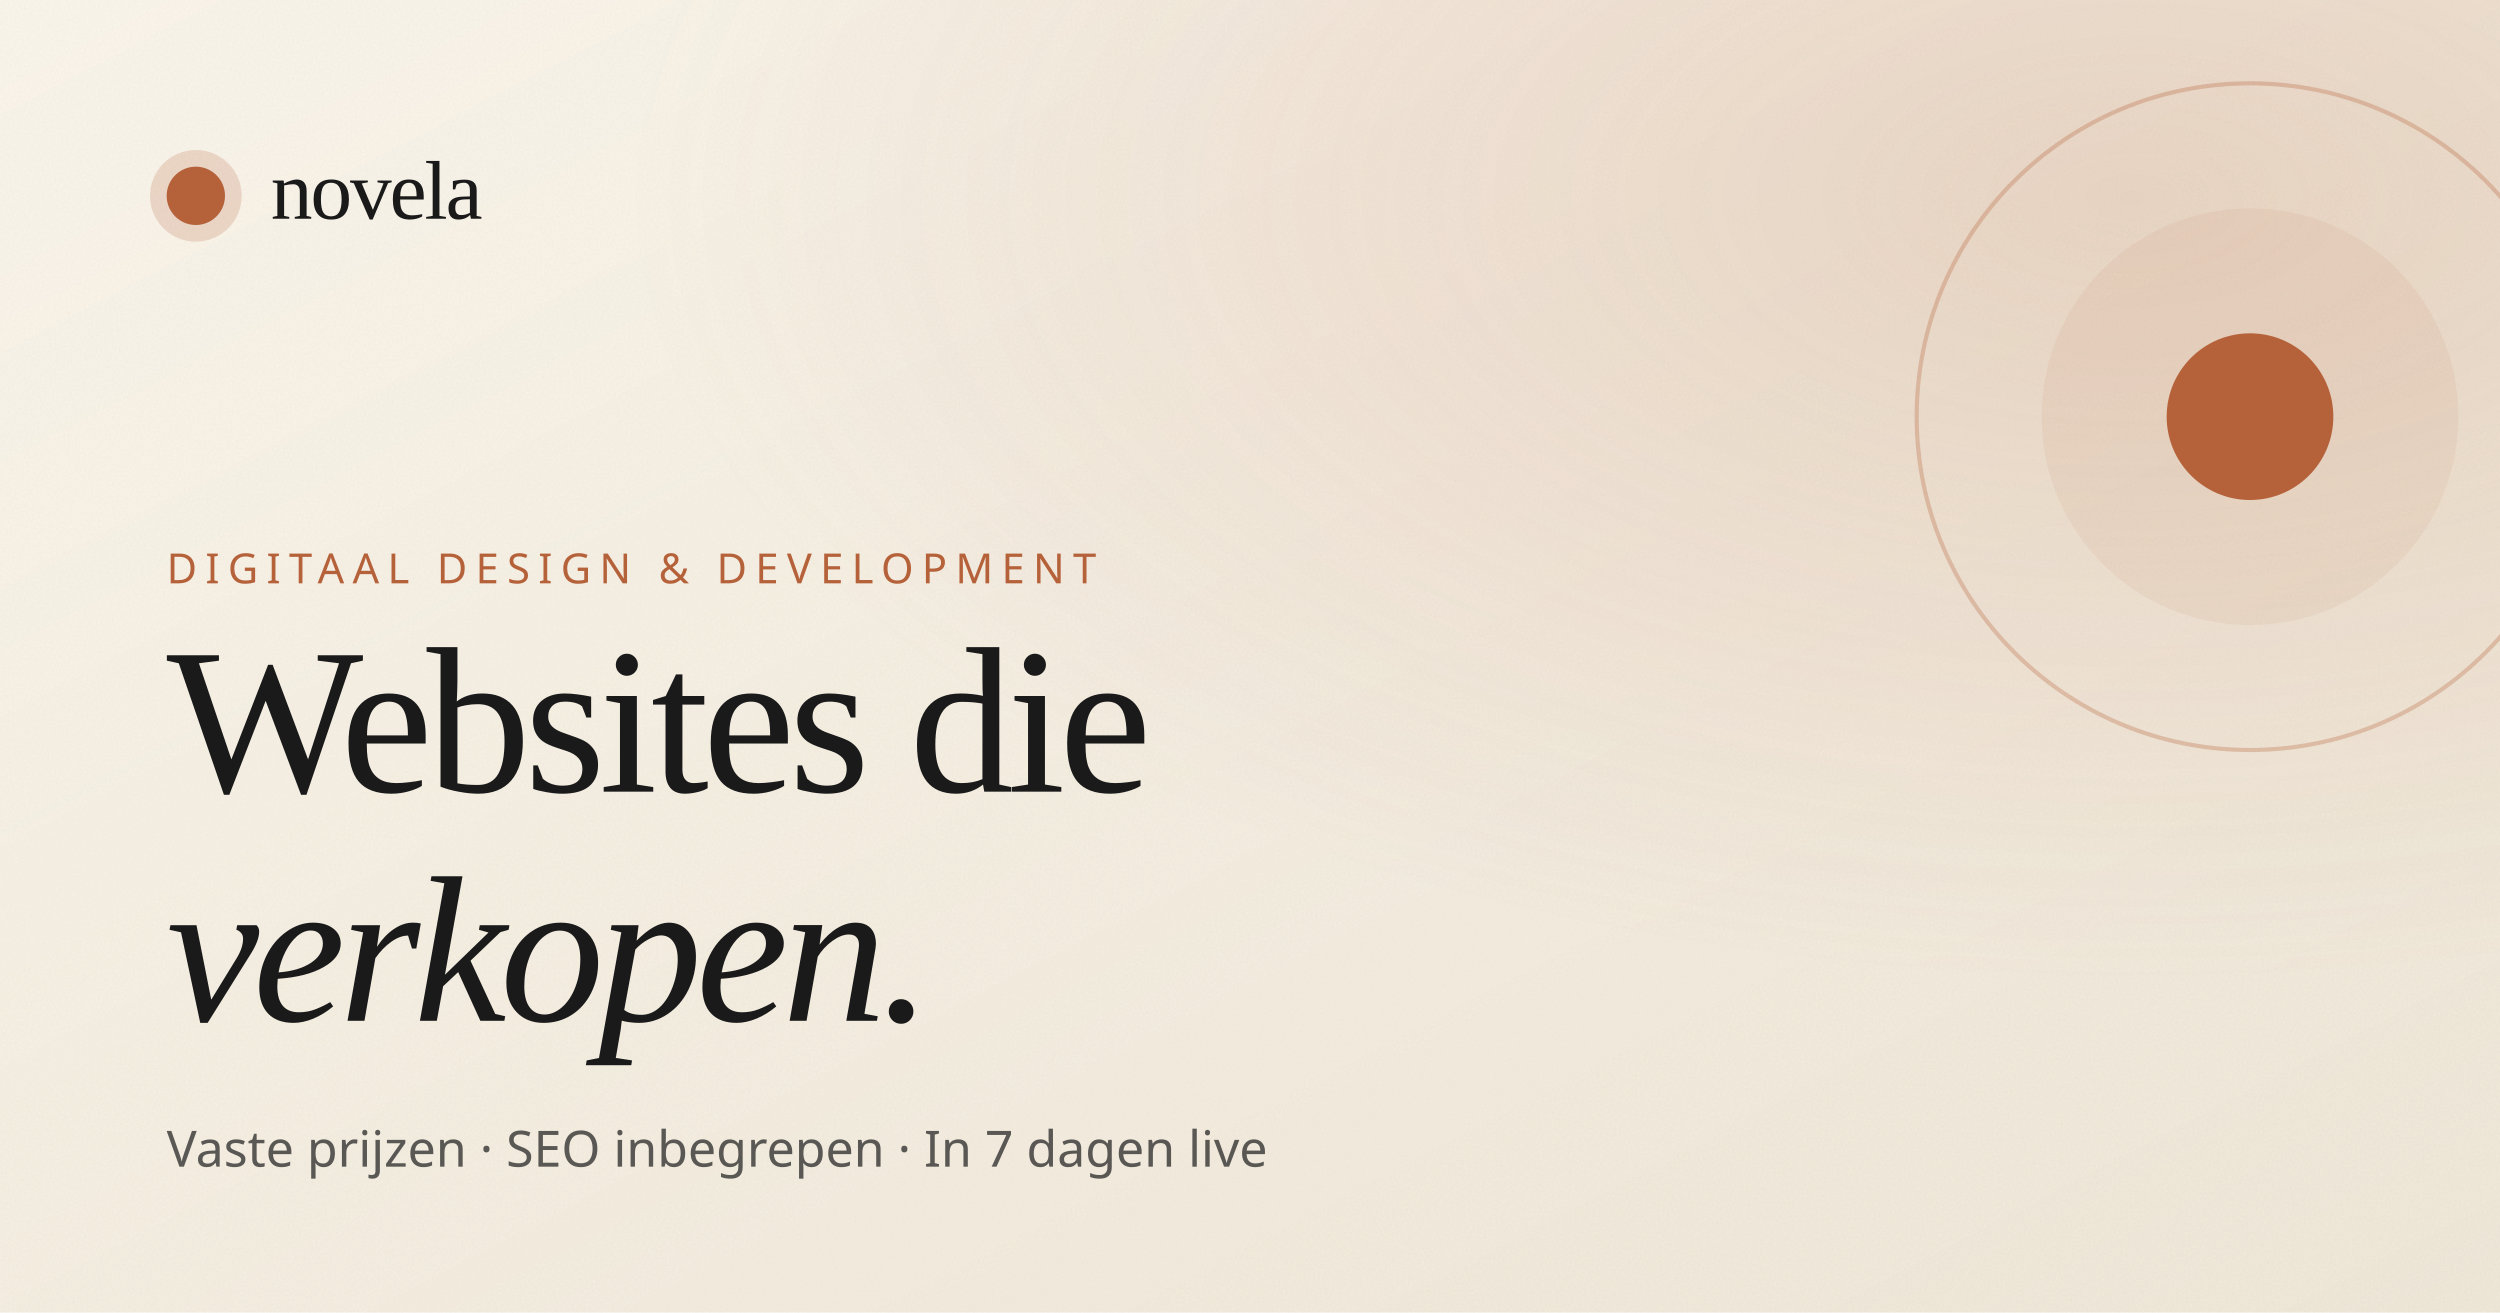
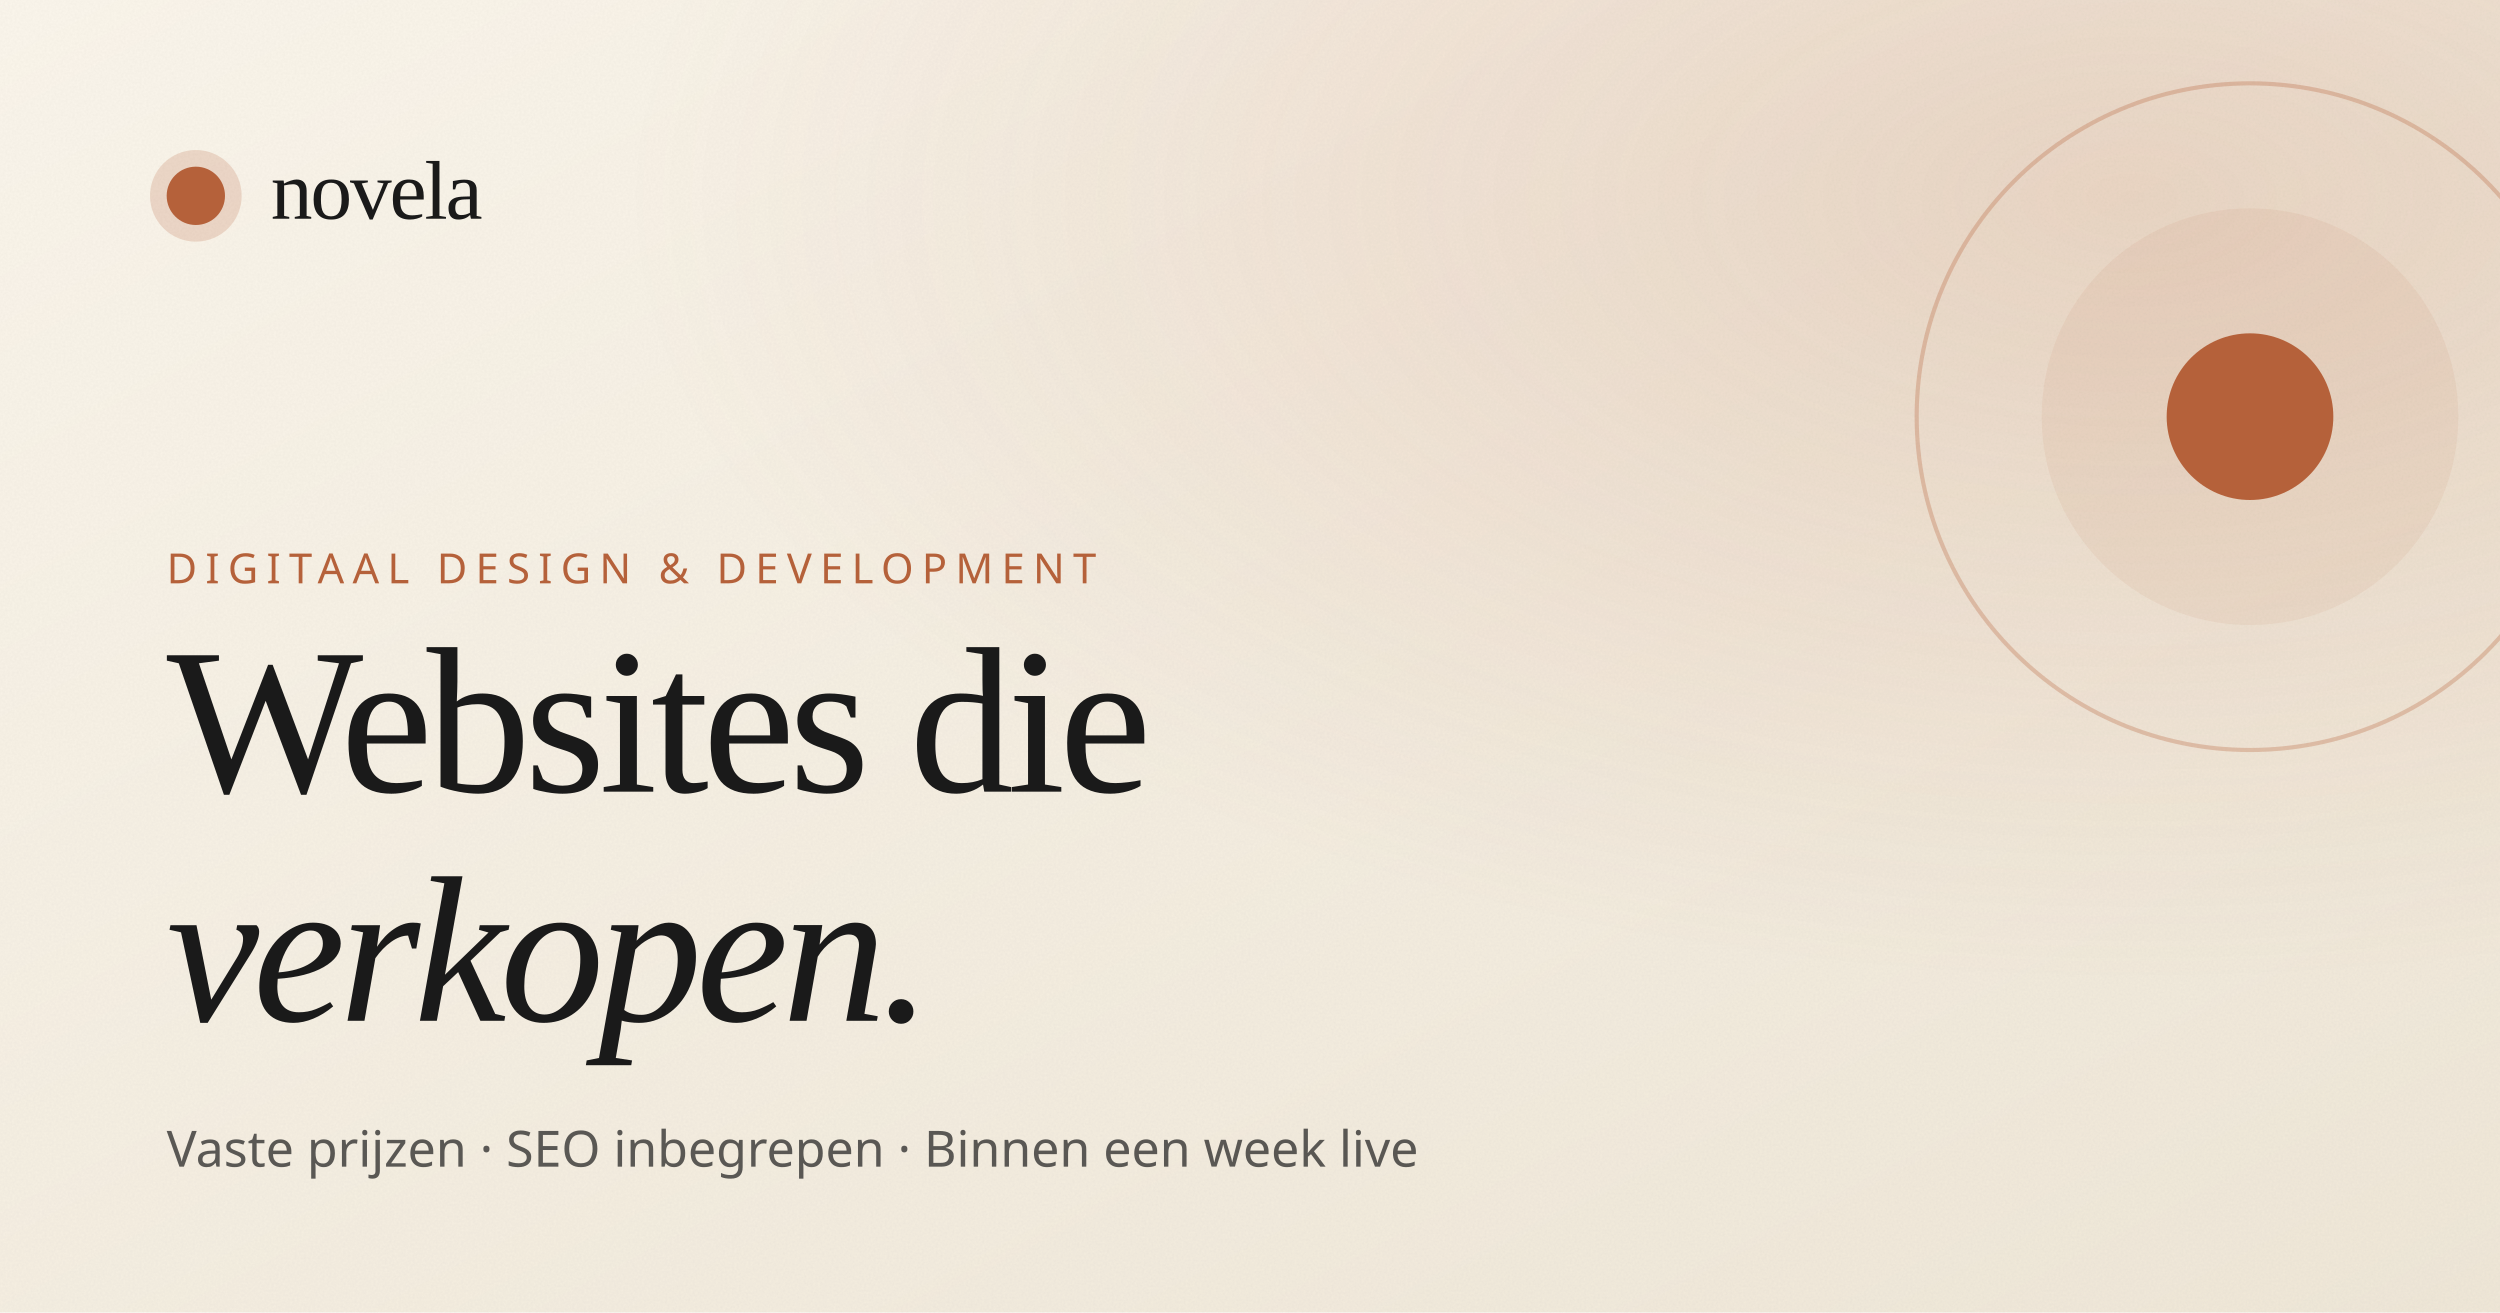
<svg xmlns="http://www.w3.org/2000/svg" viewBox="0 0 1200 630" width="1200" height="630">
  <defs>
    <linearGradient id="bg" x1="0" y1="0" x2="1" y2="1">
      <stop offset="0%" stop-color="#fbf6ec" />
      <stop offset="100%" stop-color="#f0e8d8" />
    </linearGradient>
    <radialGradient id="glow" cx="0.85" cy="0.15" r="0.6">
      <stop offset="0%" stop-color="#b5613a" stop-opacity="0.18" />
      <stop offset="100%" stop-color="#b5613a" stop-opacity="0" />
    </radialGradient>
    <filter id="grain">
      <feTurbulence type="fractalNoise" baseFrequency="0.9" numOctaves="2" stitchTiles="stitch" />
      <feColorMatrix values="0 0 0 0 0  0 0 0 0 0  0 0 0 0 0  0 0 0 0.03 0" />
    </filter>
  </defs>
  <rect width="1200" height="630" fill="url(#bg)" />
  <rect width="1200" height="630" fill="url(#glow)" />
  <rect width="1200" height="630" filter="url(#grain)" />
  <g transform="translate(80, 80)">
    <circle cx="14" cy="14" r="14" fill="#b5613a" />
    <circle cx="14" cy="14" r="22" fill="#b5613a" opacity="0.2" />
  </g>
  <text x="130" y="105" font-family="'Fraunces', 'Times New Roman', serif" font-size="40" font-weight="500" fill="#1a1a1a" letter-spacing="-1">novela</text>
  <text x="80" y="280" font-family="'Inter Tight', sans-serif" font-size="20" font-weight="500" fill="#b5613a" letter-spacing="4">DIGITAAL DESIGN &amp; DEVELOPMENT</text>
  <text x="80" y="380" font-family="'Fraunces', 'Times New Roman', serif" font-size="100" font-weight="500" fill="#1a1a1a" letter-spacing="-3">Websites die</text>
  <text x="80" y="490" font-family="'Fraunces', 'Times New Roman', serif" font-size="100" font-weight="500" fill="#1a1a1a" letter-spacing="-3" font-style="italic">verkopen.</text>
-   <text x="80" y="560" font-family="'Inter Tight', sans-serif" font-size="24" fill="#1a1a1a" opacity="0.7">Vaste prijzen · SEO inbegrepen · In 7 dagen live</text>
+   <text x="80" y="560" font-family="'Inter Tight', sans-serif" font-size="24" fill="#1a1a1a" opacity="0.7">Vaste prijzen · SEO inbegrepen · Binnen een week live</text>
  <circle cx="1080" cy="200" r="160" fill="none" stroke="#b5613a" stroke-width="2" opacity="0.3" />
  <circle cx="1080" cy="200" r="100" fill="#b5613a" opacity="0.08" />
  <circle cx="1080" cy="200" r="40" fill="#b5613a" />
</svg>
